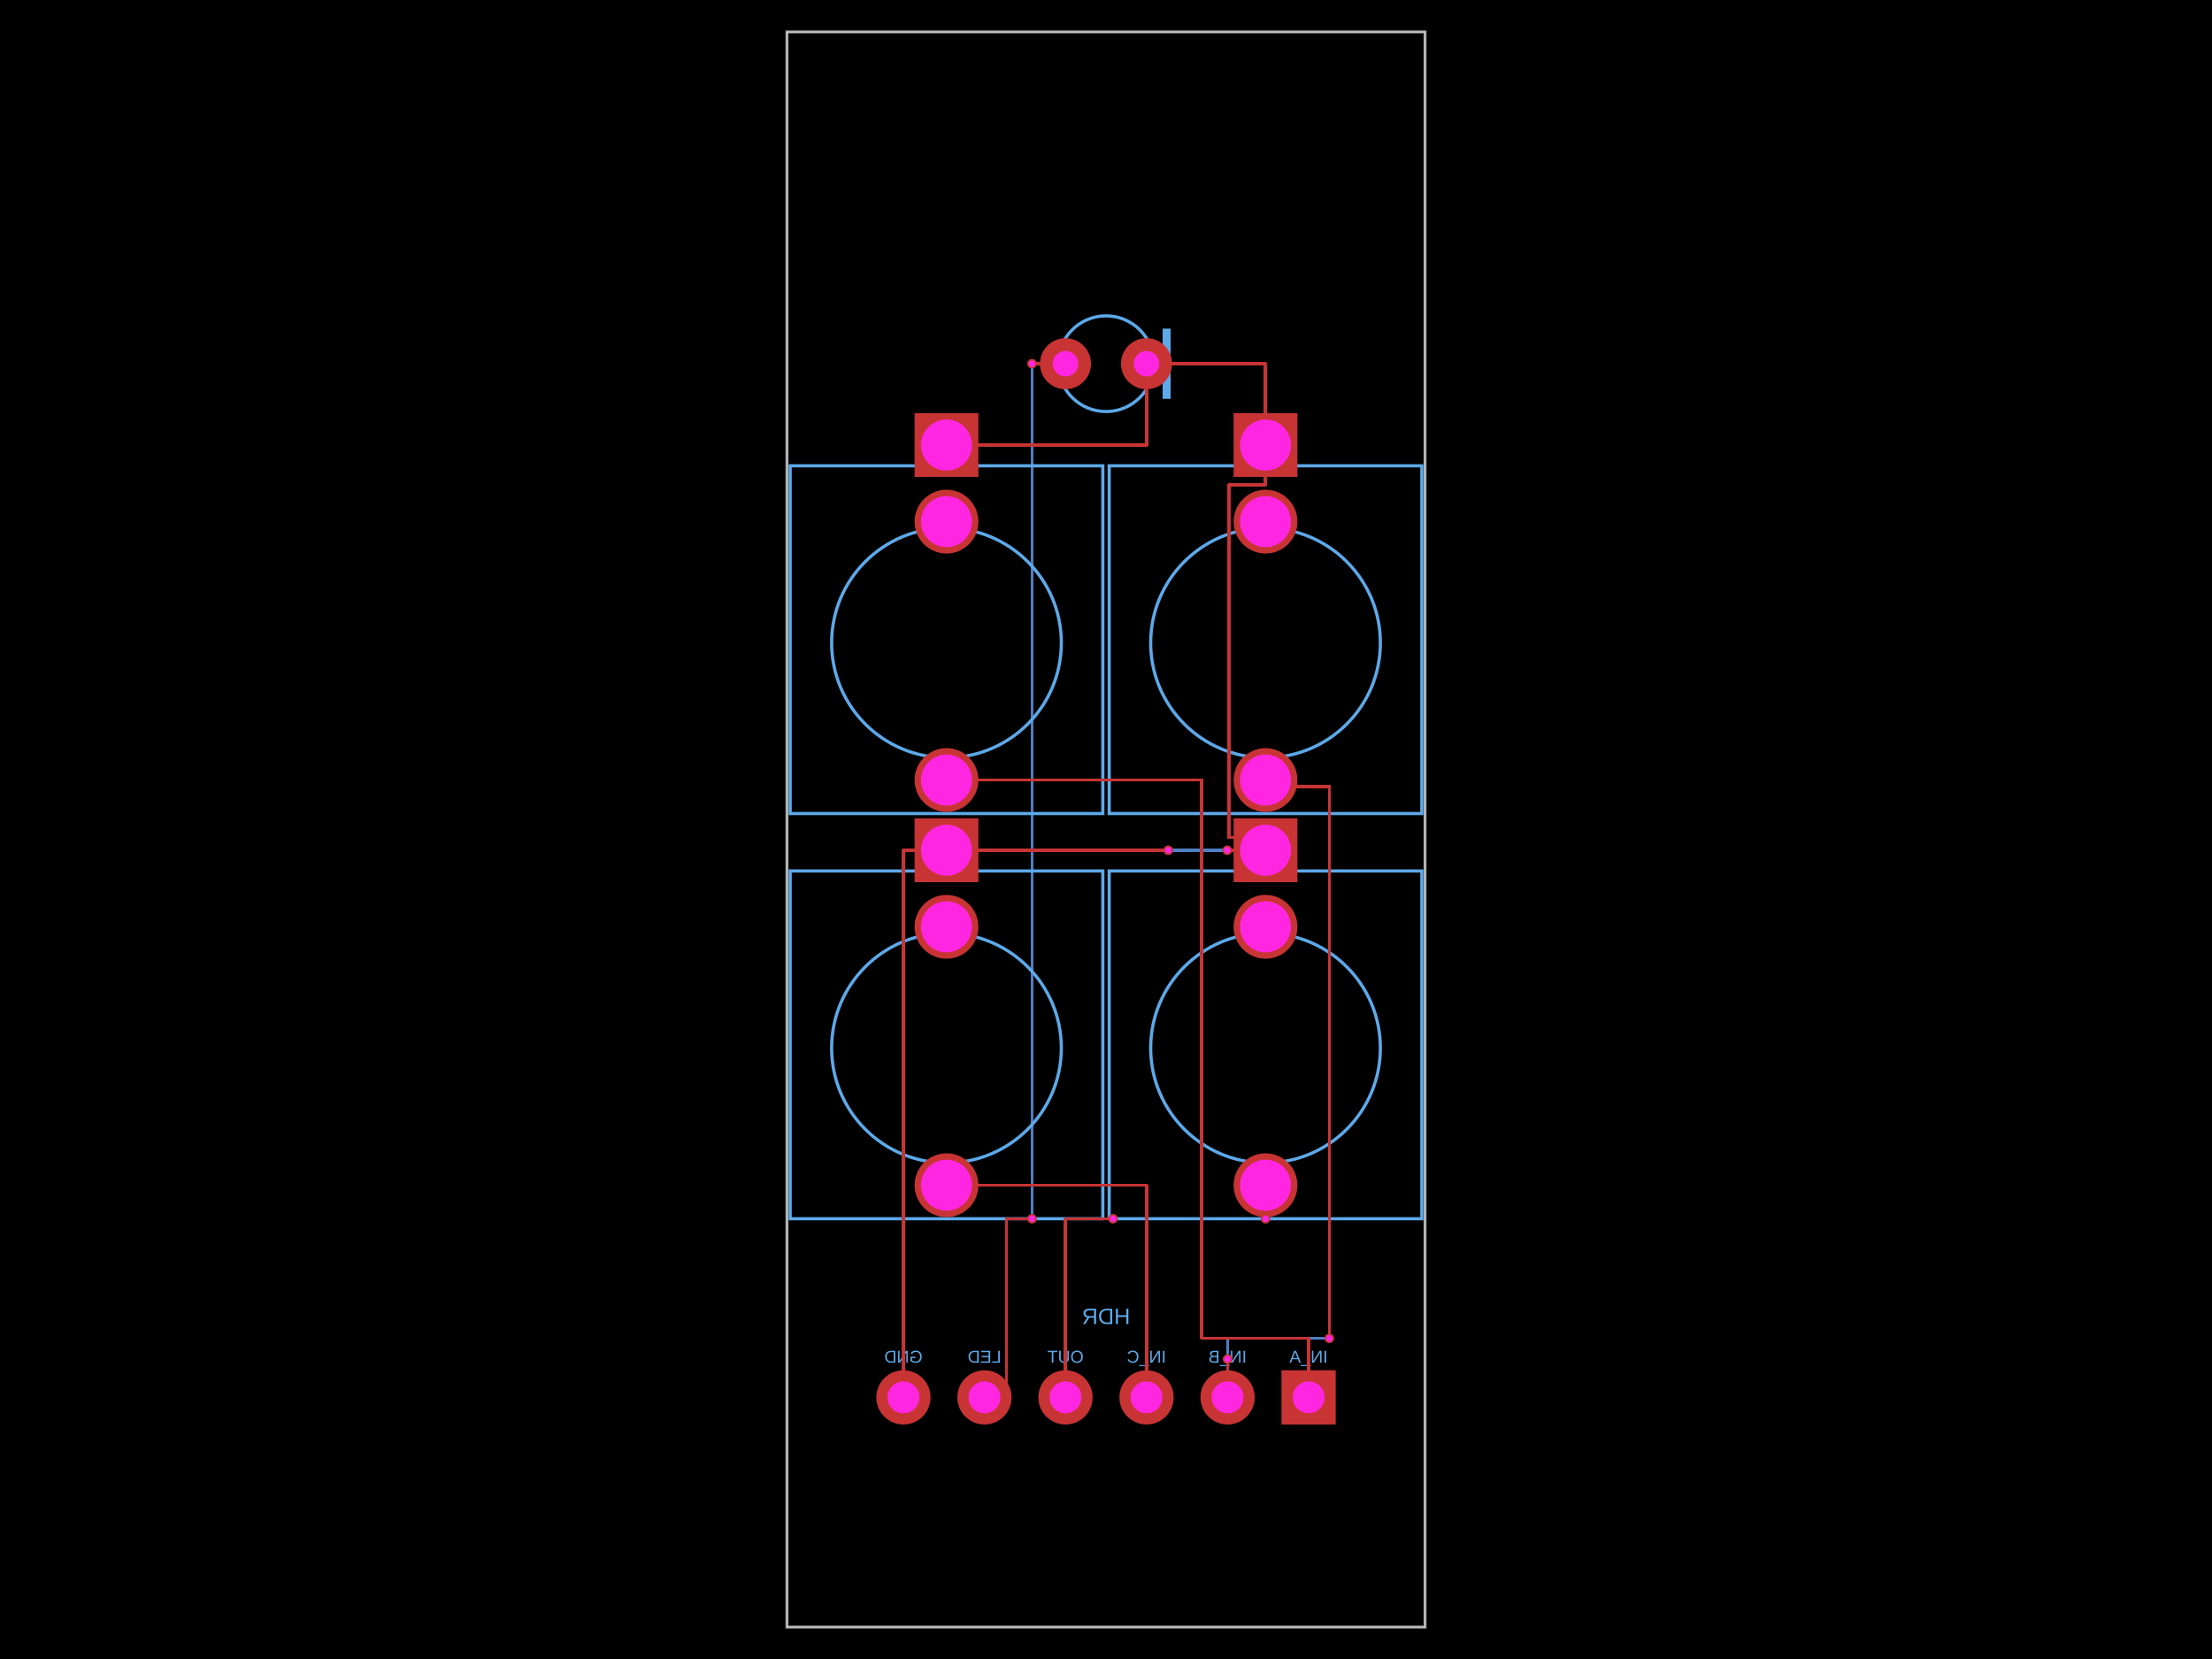
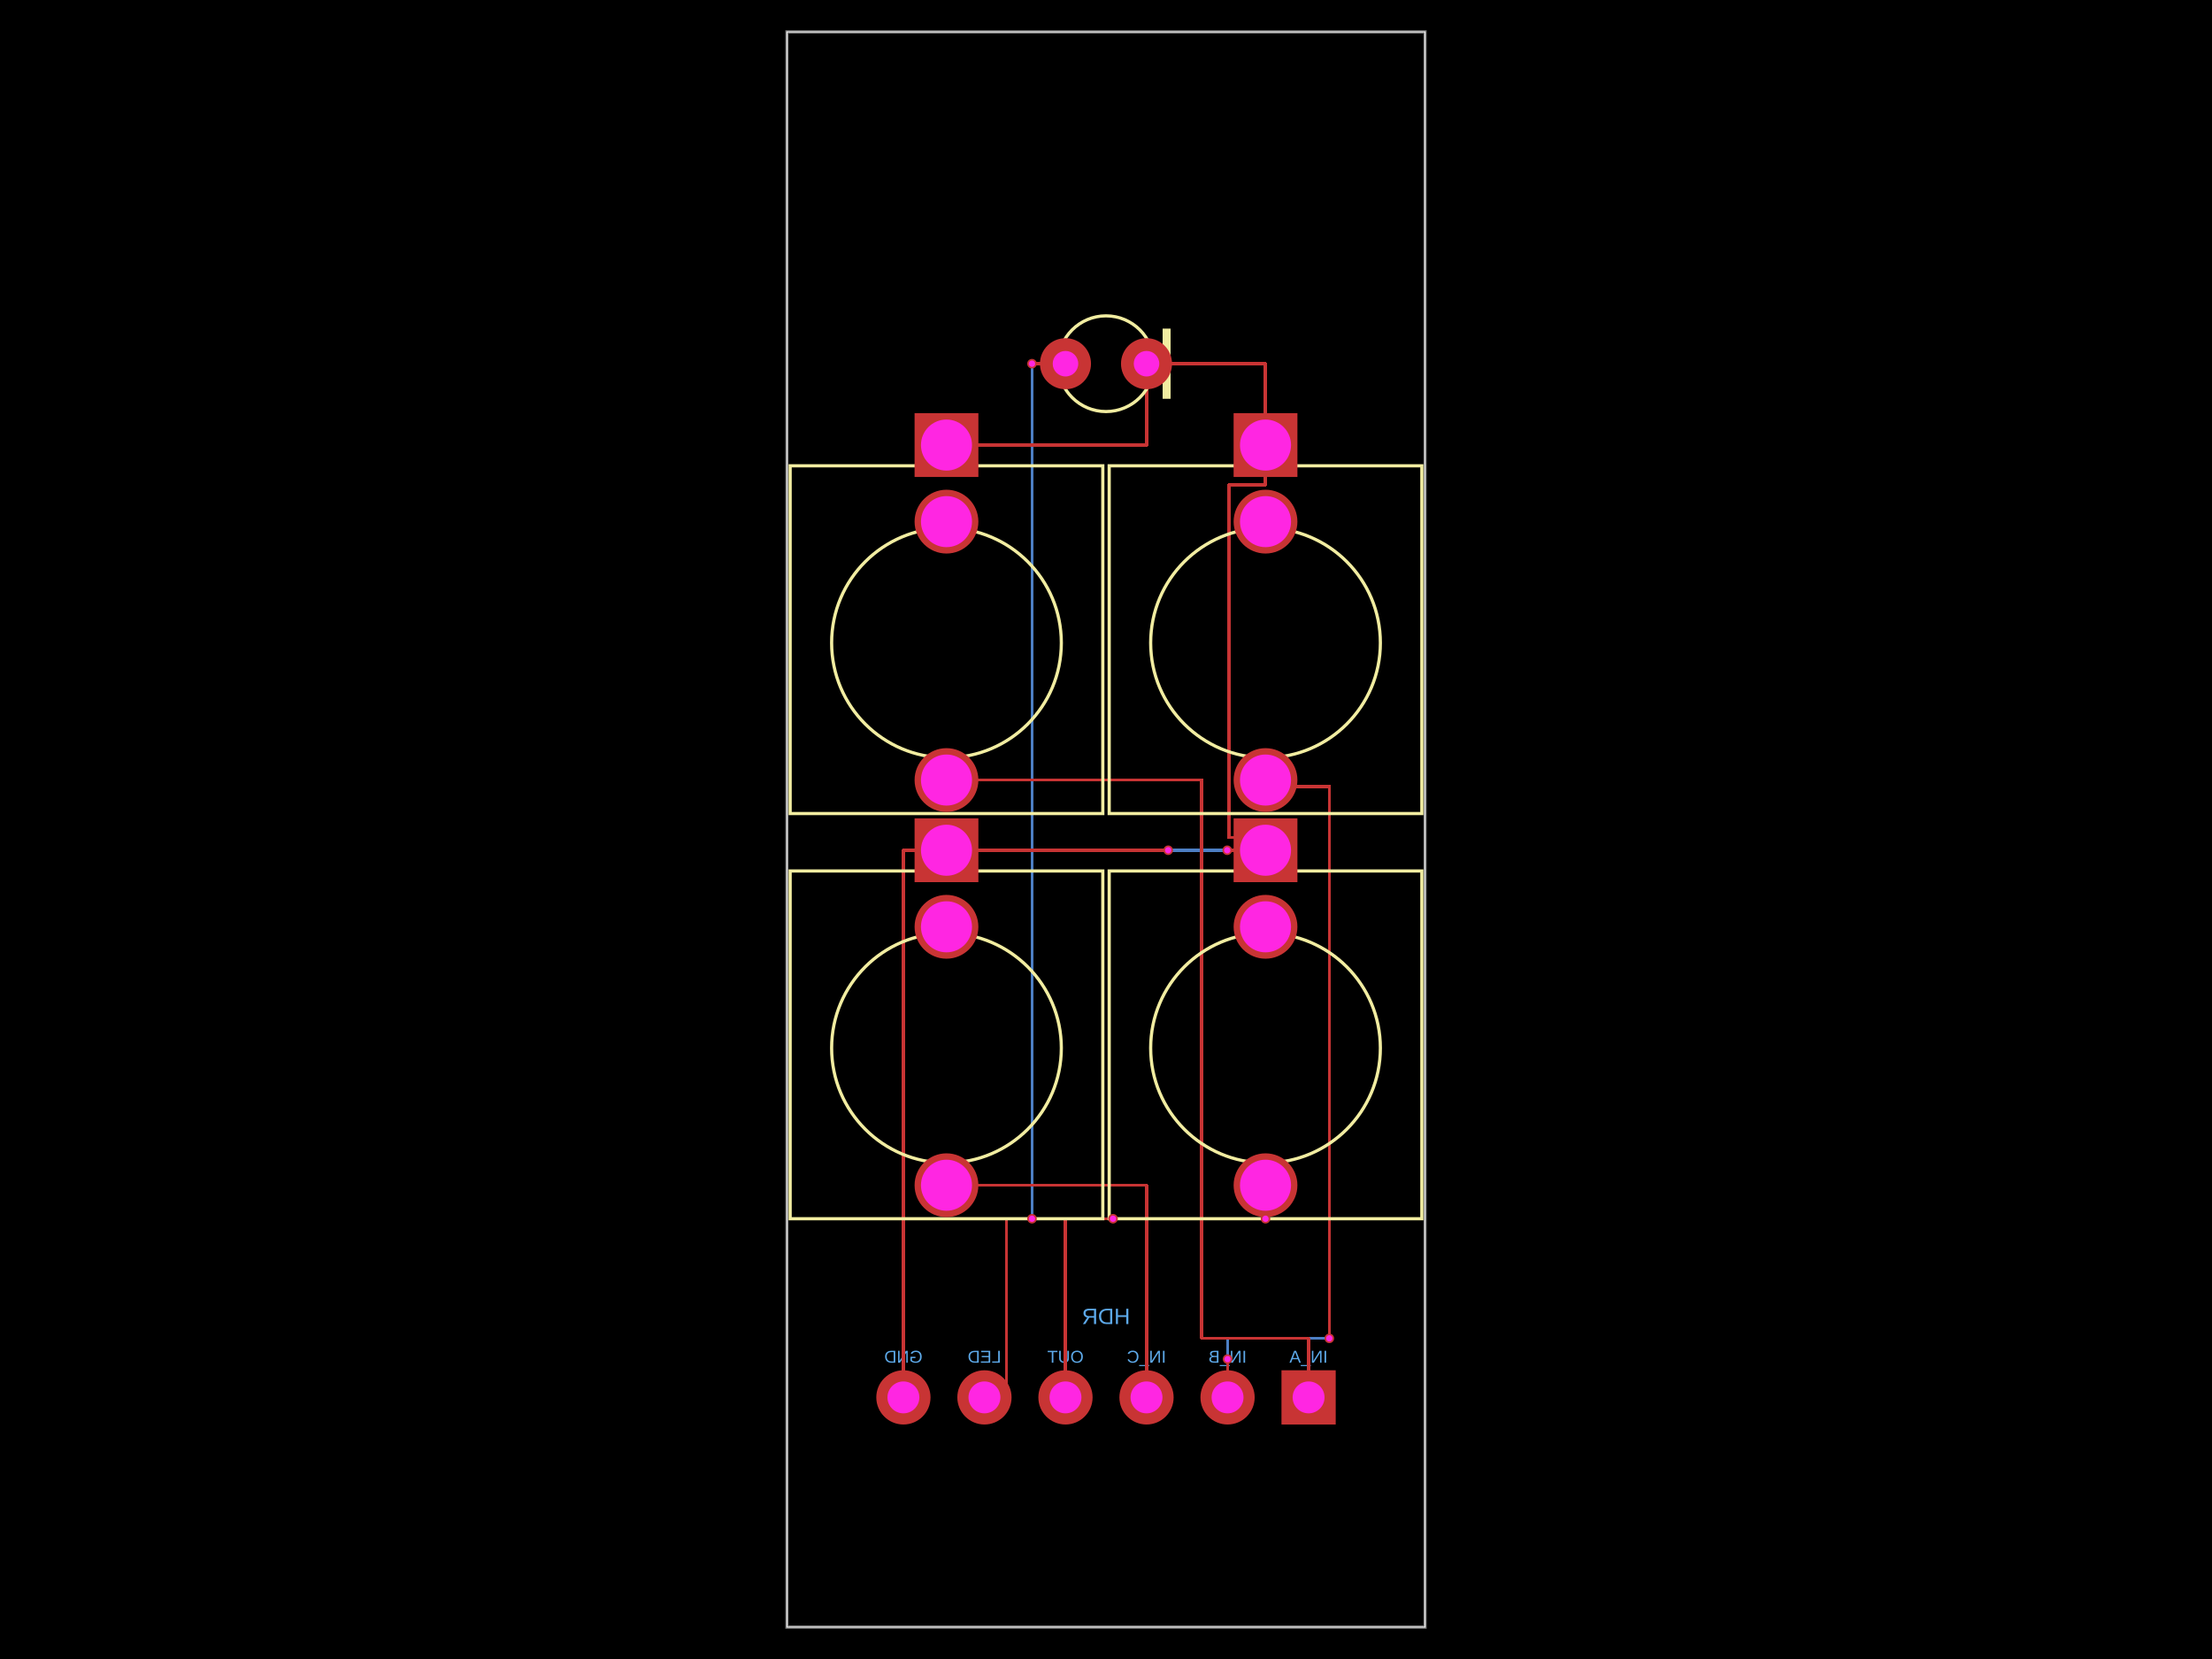
<svg xmlns="http://www.w3.org/2000/svg" width="800" height="600">
  <style />
  <rect class="boundary" x="0" y="0" fill="#000" width="800" height="600" data-type="pcb_background" data-pcb-layer="global" />
  <rect class="pcb-boundary" fill="none" stroke="#fff" stroke-width="0.3" x="284.615" y="11.538" width="230.769" height="576.923" data-type="pcb_boundary" data-pcb-layer="global" />
  <path class="pcb-board" d="M 284.615 588.462 L 515.385 588.462 L 515.385 11.538 L 284.615 11.538 Z" fill="none" stroke="rgba(255, 255, 255, 0.5)" stroke-width="1.154" data-type="pcb_board" data-pcb-layer="board" />
  <path class="pcb-trace" stroke="rgb(77, 127, 196)" fill="none" d="M 480.769 484.038 L 443.962 484.038" stroke-width="1.154" stroke-linecap="round" stroke-linejoin="round" shape-rendering="crispEdges" data-type="pcb_trace" data-pcb-layer="bottom" />
  <path class="pcb-trace" stroke="rgb(77, 127, 196)" fill="none" d="M 443.962 484.038 L 443.962 491.538" stroke-width="1.154" stroke-linecap="round" stroke-linejoin="round" shape-rendering="crispEdges" data-type="pcb_trace" data-pcb-layer="bottom" />
  <path class="pcb-trace" stroke="rgb(77, 127, 196)" fill="none" d="M 402.538 440.769 L 457.692 440.769" stroke-width="1.154" stroke-linecap="round" stroke-linejoin="round" shape-rendering="crispEdges" data-type="pcb_trace" data-pcb-layer="bottom" />
  <path class="pcb-trace" stroke="rgb(77, 127, 196)" fill="none" d="M 373.231 440.769 L 373.231 131.538" stroke-width="1.154" stroke-linecap="round" stroke-linejoin="round" shape-rendering="crispEdges" data-type="pcb_trace" data-pcb-layer="bottom" />
  <path class="pcb-trace" stroke="rgb(77, 127, 196)" fill="none" d="M 422.5 307.5 L 443.846 307.5" stroke-width="1.154" stroke-linecap="round" stroke-linejoin="round" shape-rendering="crispEdges" data-type="pcb_trace" data-pcb-layer="bottom" />
-   <circle cx="342.308" cy="232.5" r="41.538" class="pcb-silkscreen-circle pcb-silkscreen-bottom" fill="none" stroke="#5da9e9" stroke-width="1.154" data-pcb-silkscreen-circle-id="pcb_silkscreen_circle_0" data-type="pcb_silkscreen_circle" data-pcb-layer="bottom" />
-   <rect x="285.769" y="168.462" width="113.077" height="125.769" class="pcb-silkscreen-rect pcb-silkscreen-bottom" data-pcb-silkscreen-rect-id="pcb_silkscreen_rect_0" data-type="pcb_silkscreen_rect" data-pcb-layer="bottom" fill="none" stroke="#5da9e9" stroke-width="1.154" />
-   <circle cx="457.692" cy="232.5" r="41.538" class="pcb-silkscreen-circle pcb-silkscreen-bottom" fill="none" stroke="#5da9e9" stroke-width="1.154" data-pcb-silkscreen-circle-id="pcb_silkscreen_circle_1" data-type="pcb_silkscreen_circle" data-pcb-layer="bottom" />
-   <rect x="401.154" y="168.462" width="113.077" height="125.769" class="pcb-silkscreen-rect pcb-silkscreen-bottom" data-pcb-silkscreen-rect-id="pcb_silkscreen_rect_1" data-type="pcb_silkscreen_rect" data-pcb-layer="bottom" fill="none" stroke="#5da9e9" stroke-width="1.154" />
-   <circle cx="342.308" cy="379.038" r="41.538" class="pcb-silkscreen-circle pcb-silkscreen-bottom" fill="none" stroke="#5da9e9" stroke-width="1.154" data-pcb-silkscreen-circle-id="pcb_silkscreen_circle_2" data-type="pcb_silkscreen_circle" data-pcb-layer="bottom" />
-   <rect x="285.769" y="315" width="113.077" height="125.769" class="pcb-silkscreen-rect pcb-silkscreen-bottom" data-pcb-silkscreen-rect-id="pcb_silkscreen_rect_2" data-type="pcb_silkscreen_rect" data-pcb-layer="bottom" fill="none" stroke="#5da9e9" stroke-width="1.154" />
-   <circle cx="457.692" cy="379.038" r="41.538" class="pcb-silkscreen-circle pcb-silkscreen-bottom" fill="none" stroke="#5da9e9" stroke-width="1.154" data-pcb-silkscreen-circle-id="pcb_silkscreen_circle_3" data-type="pcb_silkscreen_circle" data-pcb-layer="bottom" />
-   <rect x="401.154" y="315" width="113.077" height="125.769" class="pcb-silkscreen-rect pcb-silkscreen-bottom" data-pcb-silkscreen-rect-id="pcb_silkscreen_rect_3" data-type="pcb_silkscreen_rect" data-pcb-layer="bottom" fill="none" stroke="#5da9e9" stroke-width="1.154" />
-   <circle cx="400" cy="131.538" r="17.308" class="pcb-silkscreen-circle pcb-silkscreen-bottom" fill="none" stroke="#5da9e9" stroke-width="1.154" data-pcb-silkscreen-circle-id="pcb_silkscreen_circle_4" data-type="pcb_silkscreen_circle" data-pcb-layer="bottom" />
-   <line x1="421.923" y1="144.231" x2="421.923" y2="118.846" stroke="#5da9e9" stroke-width="2.885" class="pcb-silkscreen-line pcb-silkscreen-bottom" data-pcb-silkscreen-line-id="pcb_silkscreen_line_0" data-type="pcb_silkscreen_line" data-pcb-layer="bottom" />
  <text x="0" y="0" dx="0" dy="0" fill="#5da9e9" font-family="Arial, sans-serif" font-size="6.231" text-anchor="middle" dominant-baseline="central" transform="matrix(-1,0,0,1,473.2692,490.6731)" class="pcb-silkscreen-text pcb-silkscreen-bottom" data-pcb-silkscreen-text-id="pcb_silkscreen_text_0" stroke="none" data-type="pcb_silkscreen_text" data-pcb-layer="bottom">IN_A</text>
  <text x="0" y="0" dx="0" dy="0" fill="#5da9e9" font-family="Arial, sans-serif" font-size="6.231" text-anchor="middle" dominant-baseline="central" transform="matrix(-1,0,0,1,443.9615,490.6731)" class="pcb-silkscreen-text pcb-silkscreen-bottom" data-pcb-silkscreen-text-id="pcb_silkscreen_text_1" stroke="none" data-type="pcb_silkscreen_text" data-pcb-layer="bottom">IN_B</text>
  <text x="0" y="0" dx="0" dy="0" fill="#5da9e9" font-family="Arial, sans-serif" font-size="6.231" text-anchor="middle" dominant-baseline="central" transform="matrix(-1,0,0,1,414.6538,490.6731)" class="pcb-silkscreen-text pcb-silkscreen-bottom" data-pcb-silkscreen-text-id="pcb_silkscreen_text_2" stroke="none" data-type="pcb_silkscreen_text" data-pcb-layer="bottom">IN_C</text>
  <text x="0" y="0" dx="0" dy="0" fill="#5da9e9" font-family="Arial, sans-serif" font-size="6.231" text-anchor="middle" dominant-baseline="central" transform="matrix(-1,0,0,1,385.3462,490.6731)" class="pcb-silkscreen-text pcb-silkscreen-bottom" data-pcb-silkscreen-text-id="pcb_silkscreen_text_3" stroke="none" data-type="pcb_silkscreen_text" data-pcb-layer="bottom">OUT</text>
  <text x="0" y="0" dx="0" dy="0" fill="#5da9e9" font-family="Arial, sans-serif" font-size="6.231" text-anchor="middle" dominant-baseline="central" transform="matrix(-1,0,0,1,356.0385,490.6731)" class="pcb-silkscreen-text pcb-silkscreen-bottom" data-pcb-silkscreen-text-id="pcb_silkscreen_text_4" stroke="none" data-type="pcb_silkscreen_text" data-pcb-layer="bottom">LED</text>
  <text x="0" y="0" dx="0" dy="0" fill="#5da9e9" font-family="Arial, sans-serif" font-size="6.231" text-anchor="middle" dominant-baseline="central" transform="matrix(-1,0,0,1,326.7308,490.6731)" class="pcb-silkscreen-text pcb-silkscreen-bottom" data-pcb-silkscreen-text-id="pcb_silkscreen_text_5" stroke="none" data-type="pcb_silkscreen_text" data-pcb-layer="bottom">GND</text>
  <text x="0" y="0" dx="0" dy="0" fill="#5da9e9" font-family="Arial, sans-serif" font-size="8.077" text-anchor="middle" dominant-baseline="central" transform="matrix(-1,0,0,1,400,476.0769)" class="pcb-silkscreen-text pcb-silkscreen-bottom" data-pcb-silkscreen-text-id="pcb_silkscreen_text_6" stroke="none" data-type="pcb_silkscreen_text" data-pcb-layer="bottom">HDR</text>
  <path class="pcb-trace" stroke="rgb(200, 52, 52)" fill="none" d="M 342.308 282.115 L 434.615 282.115" stroke-width="1.154" stroke-linecap="round" stroke-linejoin="round" shape-rendering="crispEdges" data-type="pcb_trace" data-pcb-layer="top" />
  <path class="pcb-trace" stroke="rgb(200, 52, 52)" fill="none" d="M 434.615 282.115 L 434.615 484.038" stroke-width="1.154" stroke-linecap="round" stroke-linejoin="round" shape-rendering="crispEdges" data-type="pcb_trace" data-pcb-layer="top" />
  <path class="pcb-trace" stroke="rgb(200, 52, 52)" fill="none" d="M 434.615 484.038 L 473.269 484.038" stroke-width="1.154" stroke-linecap="round" stroke-linejoin="round" shape-rendering="crispEdges" data-type="pcb_trace" data-pcb-layer="top" />
  <path class="pcb-trace" stroke="rgb(200, 52, 52)" fill="none" d="M 473.269 484.038 L 473.269 505.385" stroke-width="1.154" stroke-linecap="round" stroke-linejoin="round" shape-rendering="crispEdges" data-type="pcb_trace" data-pcb-layer="top" />
  <path class="pcb-trace" stroke="rgb(200, 52, 52)" fill="none" d="M 457.692 282.115 L 457.692 284.423" stroke-width="1.154" stroke-linecap="round" stroke-linejoin="round" shape-rendering="crispEdges" data-type="pcb_trace" data-pcb-layer="top" />
  <path class="pcb-trace" stroke="rgb(200, 52, 52)" fill="none" d="M 457.692 284.423 L 480.769 284.423" stroke-width="1.154" stroke-linecap="round" stroke-linejoin="round" shape-rendering="crispEdges" data-type="pcb_trace" data-pcb-layer="top" />
  <path class="pcb-trace" stroke="rgb(200, 52, 52)" fill="none" d="M 480.769 284.423 L 480.769 484.038" stroke-width="1.154" stroke-linecap="round" stroke-linejoin="round" shape-rendering="crispEdges" data-type="pcb_trace" data-pcb-layer="top" />
  <path class="pcb-trace" stroke="rgb(200, 52, 52)" fill="none" d="M 443.962 491.538 L 443.962 505.385" stroke-width="1.154" stroke-linecap="round" stroke-linejoin="round" shape-rendering="crispEdges" data-type="pcb_trace" data-pcb-layer="top" />
  <path class="pcb-trace" stroke="rgb(200, 52, 52)" fill="none" d="M 342.308 428.654 L 414.654 428.654" stroke-width="1.154" stroke-linecap="round" stroke-linejoin="round" shape-rendering="crispEdges" data-type="pcb_trace" data-pcb-layer="top" />
  <path class="pcb-trace" stroke="rgb(200, 52, 52)" fill="none" d="M 414.654 428.654 L 414.654 505.385" stroke-width="1.154" stroke-linecap="round" stroke-linejoin="round" shape-rendering="crispEdges" data-type="pcb_trace" data-pcb-layer="top" />
  <path class="pcb-trace" stroke="rgb(200, 52, 52)" fill="none" d="M 385.346 505.385 L 385.346 440.769" stroke-width="1.154" stroke-linecap="round" stroke-linejoin="round" shape-rendering="crispEdges" data-type="pcb_trace" data-pcb-layer="top" />
  <path class="pcb-trace" stroke="rgb(200, 52, 52)" fill="none" d="M 385.346 440.769 L 402.538 440.769" stroke-width="1.154" stroke-linecap="round" stroke-linejoin="round" shape-rendering="crispEdges" data-type="pcb_trace" data-pcb-layer="top" />
  <path class="pcb-trace" stroke="rgb(200, 52, 52)" fill="none" d="M 457.692 440.769 L 457.692 428.654" stroke-width="1.154" stroke-linecap="round" stroke-linejoin="round" shape-rendering="crispEdges" data-type="pcb_trace" data-pcb-layer="top" />
  <path class="pcb-trace" stroke="rgb(200, 52, 52)" fill="none" d="M 356.038 505.385 L 364 505.385" stroke-width="1.154" stroke-linecap="round" stroke-linejoin="round" shape-rendering="crispEdges" data-type="pcb_trace" data-pcb-layer="top" />
  <path class="pcb-trace" stroke="rgb(200, 52, 52)" fill="none" d="M 364 505.385 L 364 440.769" stroke-width="1.154" stroke-linecap="round" stroke-linejoin="round" shape-rendering="crispEdges" data-type="pcb_trace" data-pcb-layer="top" />
  <path class="pcb-trace" stroke="rgb(200, 52, 52)" fill="none" d="M 364 440.769 L 373.231 440.769" stroke-width="1.154" stroke-linecap="round" stroke-linejoin="round" shape-rendering="crispEdges" data-type="pcb_trace" data-pcb-layer="top" />
  <path class="pcb-trace" stroke="rgb(200, 52, 52)" fill="none" d="M 373.231 131.538 L 385.346 131.538" stroke-width="1.154" stroke-linecap="round" stroke-linejoin="round" shape-rendering="crispEdges" data-type="pcb_trace" data-pcb-layer="top" />
  <path class="pcb-trace" stroke="rgb(200, 52, 52)" fill="none" d="M 414.654 131.538 L 457.692 131.538" stroke-width="1.154" stroke-linecap="round" stroke-linejoin="round" shape-rendering="crispEdges" data-type="pcb_trace" data-pcb-layer="top" />
  <path class="pcb-trace" stroke="rgb(200, 52, 52)" fill="none" d="M 457.692 131.538 L 457.692 160.962" stroke-width="1.154" stroke-linecap="round" stroke-linejoin="round" shape-rendering="crispEdges" data-type="pcb_trace" data-pcb-layer="top" />
  <path class="pcb-trace" stroke="rgb(200, 52, 52)" fill="none" d="M 326.731 505.385 L 326.731 307.5" stroke-width="1.154" stroke-linecap="round" stroke-linejoin="round" shape-rendering="crispEdges" data-type="pcb_trace" data-pcb-layer="top" />
  <path class="pcb-trace" stroke="rgb(200, 52, 52)" fill="none" d="M 326.731 307.5 L 342.308 307.5" stroke-width="1.154" stroke-linecap="round" stroke-linejoin="round" shape-rendering="crispEdges" data-type="pcb_trace" data-pcb-layer="top" />
  <path class="pcb-trace" stroke="rgb(200, 52, 52)" fill="none" d="M 342.308 160.962 L 414.654 160.962" stroke-width="1.154" stroke-linecap="round" stroke-linejoin="round" shape-rendering="crispEdges" data-type="pcb_trace" data-pcb-layer="top" />
  <path class="pcb-trace" stroke="rgb(200, 52, 52)" fill="none" d="M 414.654 160.962 L 414.654 131.538" stroke-width="1.154" stroke-linecap="round" stroke-linejoin="round" shape-rendering="crispEdges" data-type="pcb_trace" data-pcb-layer="top" />
  <path class="pcb-trace" stroke="rgb(200, 52, 52)" fill="none" d="M 342.308 307.5 L 422.5 307.5" stroke-width="1.154" stroke-linecap="round" stroke-linejoin="round" shape-rendering="crispEdges" data-type="pcb_trace" data-pcb-layer="top" />
  <path class="pcb-trace" stroke="rgb(200, 52, 52)" fill="none" d="M 443.846 307.5 L 457.692 307.5" stroke-width="1.154" stroke-linecap="round" stroke-linejoin="round" shape-rendering="crispEdges" data-type="pcb_trace" data-pcb-layer="top" />
  <path class="pcb-trace" stroke="rgb(200, 52, 52)" fill="none" d="M 457.692 160.962 L 457.692 175.385" stroke-width="1.154" stroke-linecap="round" stroke-linejoin="round" shape-rendering="crispEdges" data-type="pcb_trace" data-pcb-layer="top" />
  <path class="pcb-trace" stroke="rgb(200, 52, 52)" fill="none" d="M 457.692 175.385 L 444.423 175.385" stroke-width="1.154" stroke-linecap="round" stroke-linejoin="round" shape-rendering="crispEdges" data-type="pcb_trace" data-pcb-layer="top" />
  <path class="pcb-trace" stroke="rgb(200, 52, 52)" fill="none" d="M 444.423 175.385 L 444.423 302.885" stroke-width="1.154" stroke-linecap="round" stroke-linejoin="round" shape-rendering="crispEdges" data-type="pcb_trace" data-pcb-layer="top" />
  <path class="pcb-trace" stroke="rgb(200, 52, 52)" fill="none" d="M 444.423 302.885 L 457.692 302.885" stroke-width="1.154" stroke-linecap="round" stroke-linejoin="round" shape-rendering="crispEdges" data-type="pcb_trace" data-pcb-layer="top" />
  <path class="pcb-trace" stroke="rgb(200, 52, 52)" fill="none" d="M 457.692 302.885 L 457.692 307.5" stroke-width="1.154" stroke-linecap="round" stroke-linejoin="round" shape-rendering="crispEdges" data-type="pcb_trace" data-pcb-layer="top" />
+   <circle cx="342.308" cy="232.5" r="41.538" class="pcb-silkscreen-circle pcb-silkscreen-top" fill="none" stroke="#f2eda1" stroke-width="1.154" data-pcb-silkscreen-circle-id="pcb_silkscreen_circle_0" data-type="pcb_silkscreen_circle" data-pcb-layer="top" />
+   <rect x="285.769" y="168.462" width="113.077" height="125.769" class="pcb-silkscreen-rect pcb-silkscreen-top" data-pcb-silkscreen-rect-id="pcb_silkscreen_rect_0" data-type="pcb_silkscreen_rect" data-pcb-layer="top" fill="none" stroke="#f2eda1" stroke-width="1.154" />
+   <circle cx="457.692" cy="232.5" r="41.538" class="pcb-silkscreen-circle pcb-silkscreen-top" fill="none" stroke="#f2eda1" stroke-width="1.154" data-pcb-silkscreen-circle-id="pcb_silkscreen_circle_1" data-type="pcb_silkscreen_circle" data-pcb-layer="top" />
+   <rect x="401.154" y="168.462" width="113.077" height="125.769" class="pcb-silkscreen-rect pcb-silkscreen-top" data-pcb-silkscreen-rect-id="pcb_silkscreen_rect_1" data-type="pcb_silkscreen_rect" data-pcb-layer="top" fill="none" stroke="#f2eda1" stroke-width="1.154" />
+   <circle cx="342.308" cy="379.038" r="41.538" class="pcb-silkscreen-circle pcb-silkscreen-top" fill="none" stroke="#f2eda1" stroke-width="1.154" data-pcb-silkscreen-circle-id="pcb_silkscreen_circle_2" data-type="pcb_silkscreen_circle" data-pcb-layer="top" />
+   <rect x="285.769" y="315" width="113.077" height="125.769" class="pcb-silkscreen-rect pcb-silkscreen-top" data-pcb-silkscreen-rect-id="pcb_silkscreen_rect_2" data-type="pcb_silkscreen_rect" data-pcb-layer="top" fill="none" stroke="#f2eda1" stroke-width="1.154" />
+   <circle cx="457.692" cy="379.038" r="41.538" class="pcb-silkscreen-circle pcb-silkscreen-top" fill="none" stroke="#f2eda1" stroke-width="1.154" data-pcb-silkscreen-circle-id="pcb_silkscreen_circle_3" data-type="pcb_silkscreen_circle" data-pcb-layer="top" />
+   <rect x="401.154" y="315" width="113.077" height="125.769" class="pcb-silkscreen-rect pcb-silkscreen-top" data-pcb-silkscreen-rect-id="pcb_silkscreen_rect_3" data-type="pcb_silkscreen_rect" data-pcb-layer="top" fill="none" stroke="#f2eda1" stroke-width="1.154" />
+   <circle cx="400" cy="131.538" r="17.308" class="pcb-silkscreen-circle pcb-silkscreen-top" fill="none" stroke="#f2eda1" stroke-width="1.154" data-pcb-silkscreen-circle-id="pcb_silkscreen_circle_4" data-type="pcb_silkscreen_circle" data-pcb-layer="top" />
+   <line x1="421.923" y1="144.231" x2="421.923" y2="118.846" stroke="#f2eda1" stroke-width="2.885" class="pcb-silkscreen-line pcb-silkscreen-top" data-pcb-silkscreen-line-id="pcb_silkscreen_line_0" data-type="pcb_silkscreen_line" data-pcb-layer="top" />
  <g data-type="pcb_plated_hole" data-pcb-layer="through" data-pad-name="J9.TIP">
    <circle class="pcb-hole-outer" fill="rgb(200, 52, 52)" cx="342.308" cy="282.115" r="11.538" data-type="pcb_plated_hole" data-pcb-layer="top" />
    <circle class="pcb-hole-inner" fill="#FF26E2" cx="342.308" cy="282.115" r="9.231" data-type="pcb_plated_hole_drill" data-pcb-layer="drill" />
  </g>
  <g data-type="pcb_plated_hole" data-pcb-layer="through" data-pad-name="J9.NORM_TIP">
    <circle class="pcb-hole-outer" fill="rgb(200, 52, 52)" cx="342.308" cy="188.654" r="11.538" data-type="pcb_plated_hole" data-pcb-layer="top" />
    <circle class="pcb-hole-inner" fill="#FF26E2" cx="342.308" cy="188.654" r="9.231" data-type="pcb_plated_hole_drill" data-pcb-layer="drill" />
  </g>
  <g data-type="pcb_plated_hole" data-pcb-layer="through" data-pad-name="J9.SLEEVE" data-pad-net-name="GND">
    <rect class="pcb-hole-outer-pad" fill="rgb(200, 52, 52)" x="330.769" y="149.423" width="23.077" height="23.077" data-type="pcb_plated_hole" data-pcb-layer="top" />
    <circle class="pcb-hole-inner" fill="#FF26E2" cx="342.308" cy="160.962" r="9.231" data-type="pcb_plated_hole_drill" data-pcb-layer="drill" />
  </g>
  <g data-type="pcb_plated_hole" data-pcb-layer="through" data-pad-name="J10.TIP">
    <circle class="pcb-hole-outer" fill="rgb(200, 52, 52)" cx="457.692" cy="282.115" r="11.538" data-type="pcb_plated_hole" data-pcb-layer="top" />
    <circle class="pcb-hole-inner" fill="#FF26E2" cx="457.692" cy="282.115" r="9.231" data-type="pcb_plated_hole_drill" data-pcb-layer="drill" />
  </g>
  <g data-type="pcb_plated_hole" data-pcb-layer="through" data-pad-name="J10.NORM_TIP">
    <circle class="pcb-hole-outer" fill="rgb(200, 52, 52)" cx="457.692" cy="188.654" r="11.538" data-type="pcb_plated_hole" data-pcb-layer="top" />
    <circle class="pcb-hole-inner" fill="#FF26E2" cx="457.692" cy="188.654" r="9.231" data-type="pcb_plated_hole_drill" data-pcb-layer="drill" />
  </g>
  <g data-type="pcb_plated_hole" data-pcb-layer="through" data-pad-name="J10.SLEEVE" data-pad-net-name="GND">
    <rect class="pcb-hole-outer-pad" fill="rgb(200, 52, 52)" x="446.154" y="149.423" width="23.077" height="23.077" data-type="pcb_plated_hole" data-pcb-layer="top" />
    <circle class="pcb-hole-inner" fill="#FF26E2" cx="457.692" cy="160.962" r="9.231" data-type="pcb_plated_hole_drill" data-pcb-layer="drill" />
  </g>
  <g data-type="pcb_plated_hole" data-pcb-layer="through" data-pad-name="J11.TIP">
    <circle class="pcb-hole-outer" fill="rgb(200, 52, 52)" cx="342.308" cy="428.654" r="11.538" data-type="pcb_plated_hole" data-pcb-layer="top" />
    <circle class="pcb-hole-inner" fill="#FF26E2" cx="342.308" cy="428.654" r="9.231" data-type="pcb_plated_hole_drill" data-pcb-layer="drill" />
  </g>
  <g data-type="pcb_plated_hole" data-pcb-layer="through" data-pad-name="J11.NORM_TIP">
    <circle class="pcb-hole-outer" fill="rgb(200, 52, 52)" cx="342.308" cy="335.192" r="11.538" data-type="pcb_plated_hole" data-pcb-layer="top" />
    <circle class="pcb-hole-inner" fill="#FF26E2" cx="342.308" cy="335.192" r="9.231" data-type="pcb_plated_hole_drill" data-pcb-layer="drill" />
  </g>
  <g data-type="pcb_plated_hole" data-pcb-layer="through" data-pad-name="J11.SLEEVE" data-pad-net-name="GND">
    <rect class="pcb-hole-outer-pad" fill="rgb(200, 52, 52)" x="330.769" y="295.962" width="23.077" height="23.077" data-type="pcb_plated_hole" data-pcb-layer="top" />
    <circle class="pcb-hole-inner" fill="#FF26E2" cx="342.308" cy="307.5" r="9.231" data-type="pcb_plated_hole_drill" data-pcb-layer="drill" />
  </g>
  <g data-type="pcb_plated_hole" data-pcb-layer="through" data-pad-name="J12.TIP">
    <circle class="pcb-hole-outer" fill="rgb(200, 52, 52)" cx="457.692" cy="428.654" r="11.538" data-type="pcb_plated_hole" data-pcb-layer="top" />
    <circle class="pcb-hole-inner" fill="#FF26E2" cx="457.692" cy="428.654" r="9.231" data-type="pcb_plated_hole_drill" data-pcb-layer="drill" />
  </g>
  <g data-type="pcb_plated_hole" data-pcb-layer="through" data-pad-name="J12.NORM_TIP">
    <circle class="pcb-hole-outer" fill="rgb(200, 52, 52)" cx="457.692" cy="335.192" r="11.538" data-type="pcb_plated_hole" data-pcb-layer="top" />
    <circle class="pcb-hole-inner" fill="#FF26E2" cx="457.692" cy="335.192" r="9.231" data-type="pcb_plated_hole_drill" data-pcb-layer="drill" />
  </g>
  <g data-type="pcb_plated_hole" data-pcb-layer="through" data-pad-name="J12.SLEEVE" data-pad-net-name="GND">
    <rect class="pcb-hole-outer-pad" fill="rgb(200, 52, 52)" x="446.154" y="295.962" width="23.077" height="23.077" data-type="pcb_plated_hole" data-pcb-layer="top" />
    <circle class="pcb-hole-inner" fill="#FF26E2" cx="457.692" cy="307.5" r="9.231" data-type="pcb_plated_hole_drill" data-pcb-layer="drill" />
  </g>
  <g data-type="pcb_plated_hole" data-pcb-layer="through" data-pad-name="LED3.pin1">
    <circle class="pcb-hole-outer" fill="rgb(200, 52, 52)" cx="385.346" cy="131.538" r="9.231" data-type="pcb_plated_hole" data-pcb-layer="top" />
    <circle class="pcb-hole-inner" fill="#FF26E2" cx="385.346" cy="131.538" r="4.615" data-type="pcb_plated_hole_drill" data-pcb-layer="drill" />
  </g>
  <g data-type="pcb_plated_hole" data-pcb-layer="through" data-pad-name="LED3.pin2" data-pad-net-name="GND">
    <circle class="pcb-hole-outer" fill="rgb(200, 52, 52)" cx="414.654" cy="131.538" r="9.231" data-type="pcb_plated_hole" data-pcb-layer="top" />
    <circle class="pcb-hole-inner" fill="#FF26E2" cx="414.654" cy="131.538" r="4.615" data-type="pcb_plated_hole_drill" data-pcb-layer="drill" />
  </g>
  <g data-type="pcb_plated_hole" data-pcb-layer="through" data-pad-name="HDR.IN_A">
    <rect class="pcb-hole-outer-pad" fill="rgb(200, 52, 52)" x="-9.808" y="-9.808" transform="translate(473.2692 505.3846) rotate(-180)" width="19.615" height="19.615" data-type="pcb_plated_hole" data-pcb-layer="top" />
    <circle class="pcb-hole-inner" fill="#FF26E2" cx="473.269" cy="505.385" r="5.769" data-type="pcb_plated_hole_drill" data-pcb-layer="drill" />
  </g>
  <g data-type="pcb_plated_hole" data-pcb-layer="through" data-pad-name="HDR.IN_B">
    <circle class="pcb-hole-outer" fill="rgb(200, 52, 52)" cx="443.962" cy="505.385" r="9.808" data-type="pcb_plated_hole" data-pcb-layer="top" />
    <circle class="pcb-hole-inner" fill="#FF26E2" cx="443.962" cy="505.385" r="5.769" data-type="pcb_plated_hole_drill" data-pcb-layer="drill" />
  </g>
  <g data-type="pcb_plated_hole" data-pcb-layer="through" data-pad-name="HDR.IN_C">
    <circle class="pcb-hole-outer" fill="rgb(200, 52, 52)" cx="414.654" cy="505.385" r="9.808" data-type="pcb_plated_hole" data-pcb-layer="top" />
    <circle class="pcb-hole-inner" fill="#FF26E2" cx="414.654" cy="505.385" r="5.769" data-type="pcb_plated_hole_drill" data-pcb-layer="drill" />
  </g>
  <g data-type="pcb_plated_hole" data-pcb-layer="through" data-pad-name="HDR.OUT">
    <circle class="pcb-hole-outer" fill="rgb(200, 52, 52)" cx="385.346" cy="505.385" r="9.808" data-type="pcb_plated_hole" data-pcb-layer="top" />
    <circle class="pcb-hole-inner" fill="#FF26E2" cx="385.346" cy="505.385" r="5.769" data-type="pcb_plated_hole_drill" data-pcb-layer="drill" />
  </g>
  <g data-type="pcb_plated_hole" data-pcb-layer="through" data-pad-name="HDR.LED">
    <circle class="pcb-hole-outer" fill="rgb(200, 52, 52)" cx="356.038" cy="505.385" r="9.808" data-type="pcb_plated_hole" data-pcb-layer="top" />
    <circle class="pcb-hole-inner" fill="#FF26E2" cx="356.038" cy="505.385" r="5.769" data-type="pcb_plated_hole_drill" data-pcb-layer="drill" />
  </g>
  <g data-type="pcb_plated_hole" data-pcb-layer="through" data-pad-name="HDR.GND" data-pad-net-name="GND">
    <circle class="pcb-hole-outer" fill="rgb(200, 52, 52)" cx="326.731" cy="505.385" r="9.808" data-type="pcb_plated_hole" data-pcb-layer="top" />
    <circle class="pcb-hole-inner" fill="#FF26E2" cx="326.731" cy="505.385" r="5.769" data-type="pcb_plated_hole_drill" data-pcb-layer="drill" />
  </g>
  <g data-type="pcb_via" data-pcb-layer="through">
    <circle class="pcb-hole-outer" fill="rgb(200, 52, 52)" cx="480.769" cy="484.038" r="1.731" data-type="pcb_via" data-pcb-layer="top" />
    <circle class="pcb-hole-inner" fill="#FF26E2" cx="480.769" cy="484.038" r="1.154" data-type="pcb_via" data-pcb-layer="drill" />
  </g>
  <g data-type="pcb_via" data-pcb-layer="through">
    <circle class="pcb-hole-outer" fill="rgb(200, 52, 52)" cx="443.962" cy="491.538" r="1.731" data-type="pcb_via" data-pcb-layer="top" />
    <circle class="pcb-hole-inner" fill="#FF26E2" cx="443.962" cy="491.538" r="1.154" data-type="pcb_via" data-pcb-layer="drill" />
  </g>
  <g data-type="pcb_via" data-pcb-layer="through">
    <circle class="pcb-hole-outer" fill="rgb(200, 52, 52)" cx="402.538" cy="440.769" r="1.731" data-type="pcb_via" data-pcb-layer="top" />
    <circle class="pcb-hole-inner" fill="#FF26E2" cx="402.538" cy="440.769" r="1.154" data-type="pcb_via" data-pcb-layer="drill" />
  </g>
  <g data-type="pcb_via" data-pcb-layer="through">
    <circle class="pcb-hole-outer" fill="rgb(200, 52, 52)" cx="457.692" cy="440.769" r="1.731" data-type="pcb_via" data-pcb-layer="top" />
    <circle class="pcb-hole-inner" fill="#FF26E2" cx="457.692" cy="440.769" r="1.154" data-type="pcb_via" data-pcb-layer="drill" />
  </g>
  <g data-type="pcb_via" data-pcb-layer="through">
    <circle class="pcb-hole-outer" fill="rgb(200, 52, 52)" cx="373.231" cy="440.769" r="1.731" data-type="pcb_via" data-pcb-layer="top" />
    <circle class="pcb-hole-inner" fill="#FF26E2" cx="373.231" cy="440.769" r="1.154" data-type="pcb_via" data-pcb-layer="drill" />
  </g>
  <g data-type="pcb_via" data-pcb-layer="through">
    <circle class="pcb-hole-outer" fill="rgb(200, 52, 52)" cx="373.231" cy="131.538" r="1.731" data-type="pcb_via" data-pcb-layer="top" />
    <circle class="pcb-hole-inner" fill="#FF26E2" cx="373.231" cy="131.538" r="1.154" data-type="pcb_via" data-pcb-layer="drill" />
  </g>
  <g data-type="pcb_via" data-pcb-layer="through">
    <circle class="pcb-hole-outer" fill="rgb(200, 52, 52)" cx="422.5" cy="307.5" r="1.731" data-type="pcb_via" data-pcb-layer="top" />
    <circle class="pcb-hole-inner" fill="#FF26E2" cx="422.5" cy="307.5" r="1.154" data-type="pcb_via" data-pcb-layer="drill" />
  </g>
  <g data-type="pcb_via" data-pcb-layer="through">
    <circle class="pcb-hole-outer" fill="rgb(200, 52, 52)" cx="443.846" cy="307.5" r="1.731" data-type="pcb_via" data-pcb-layer="top" />
    <circle class="pcb-hole-inner" fill="#FF26E2" cx="443.846" cy="307.5" r="1.154" data-type="pcb_via" data-pcb-layer="drill" />
  </g>
</svg>
